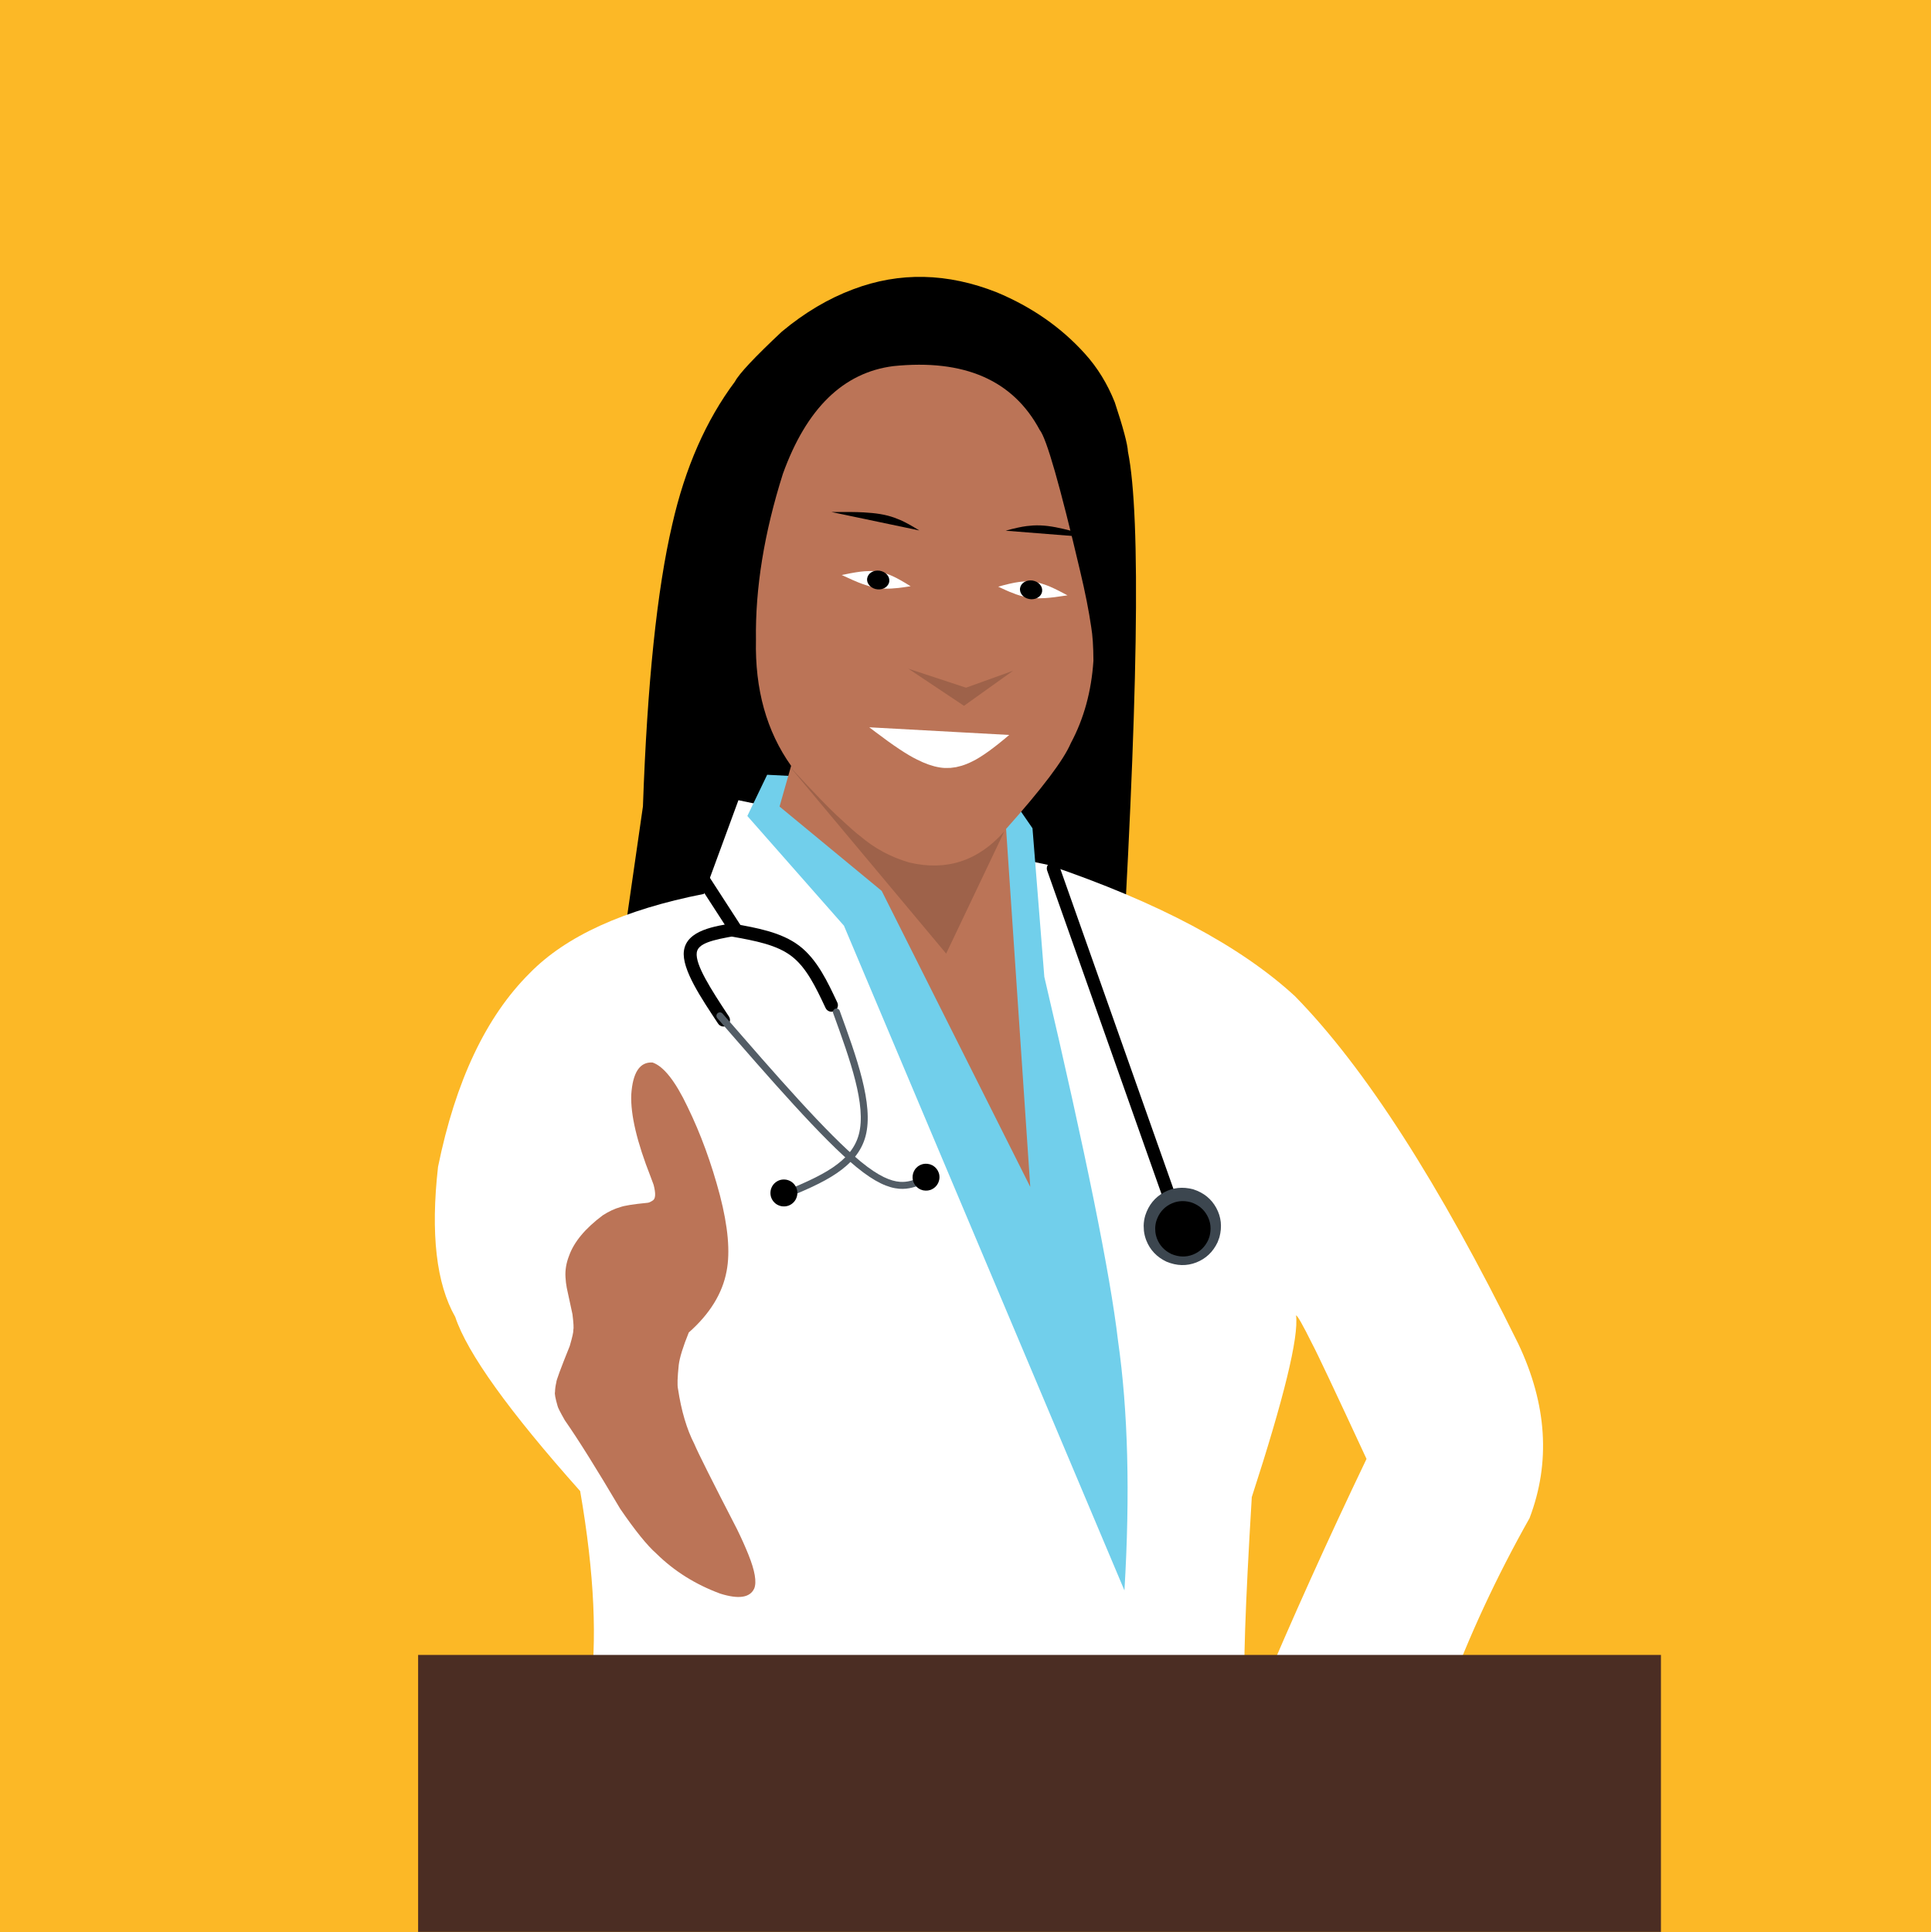
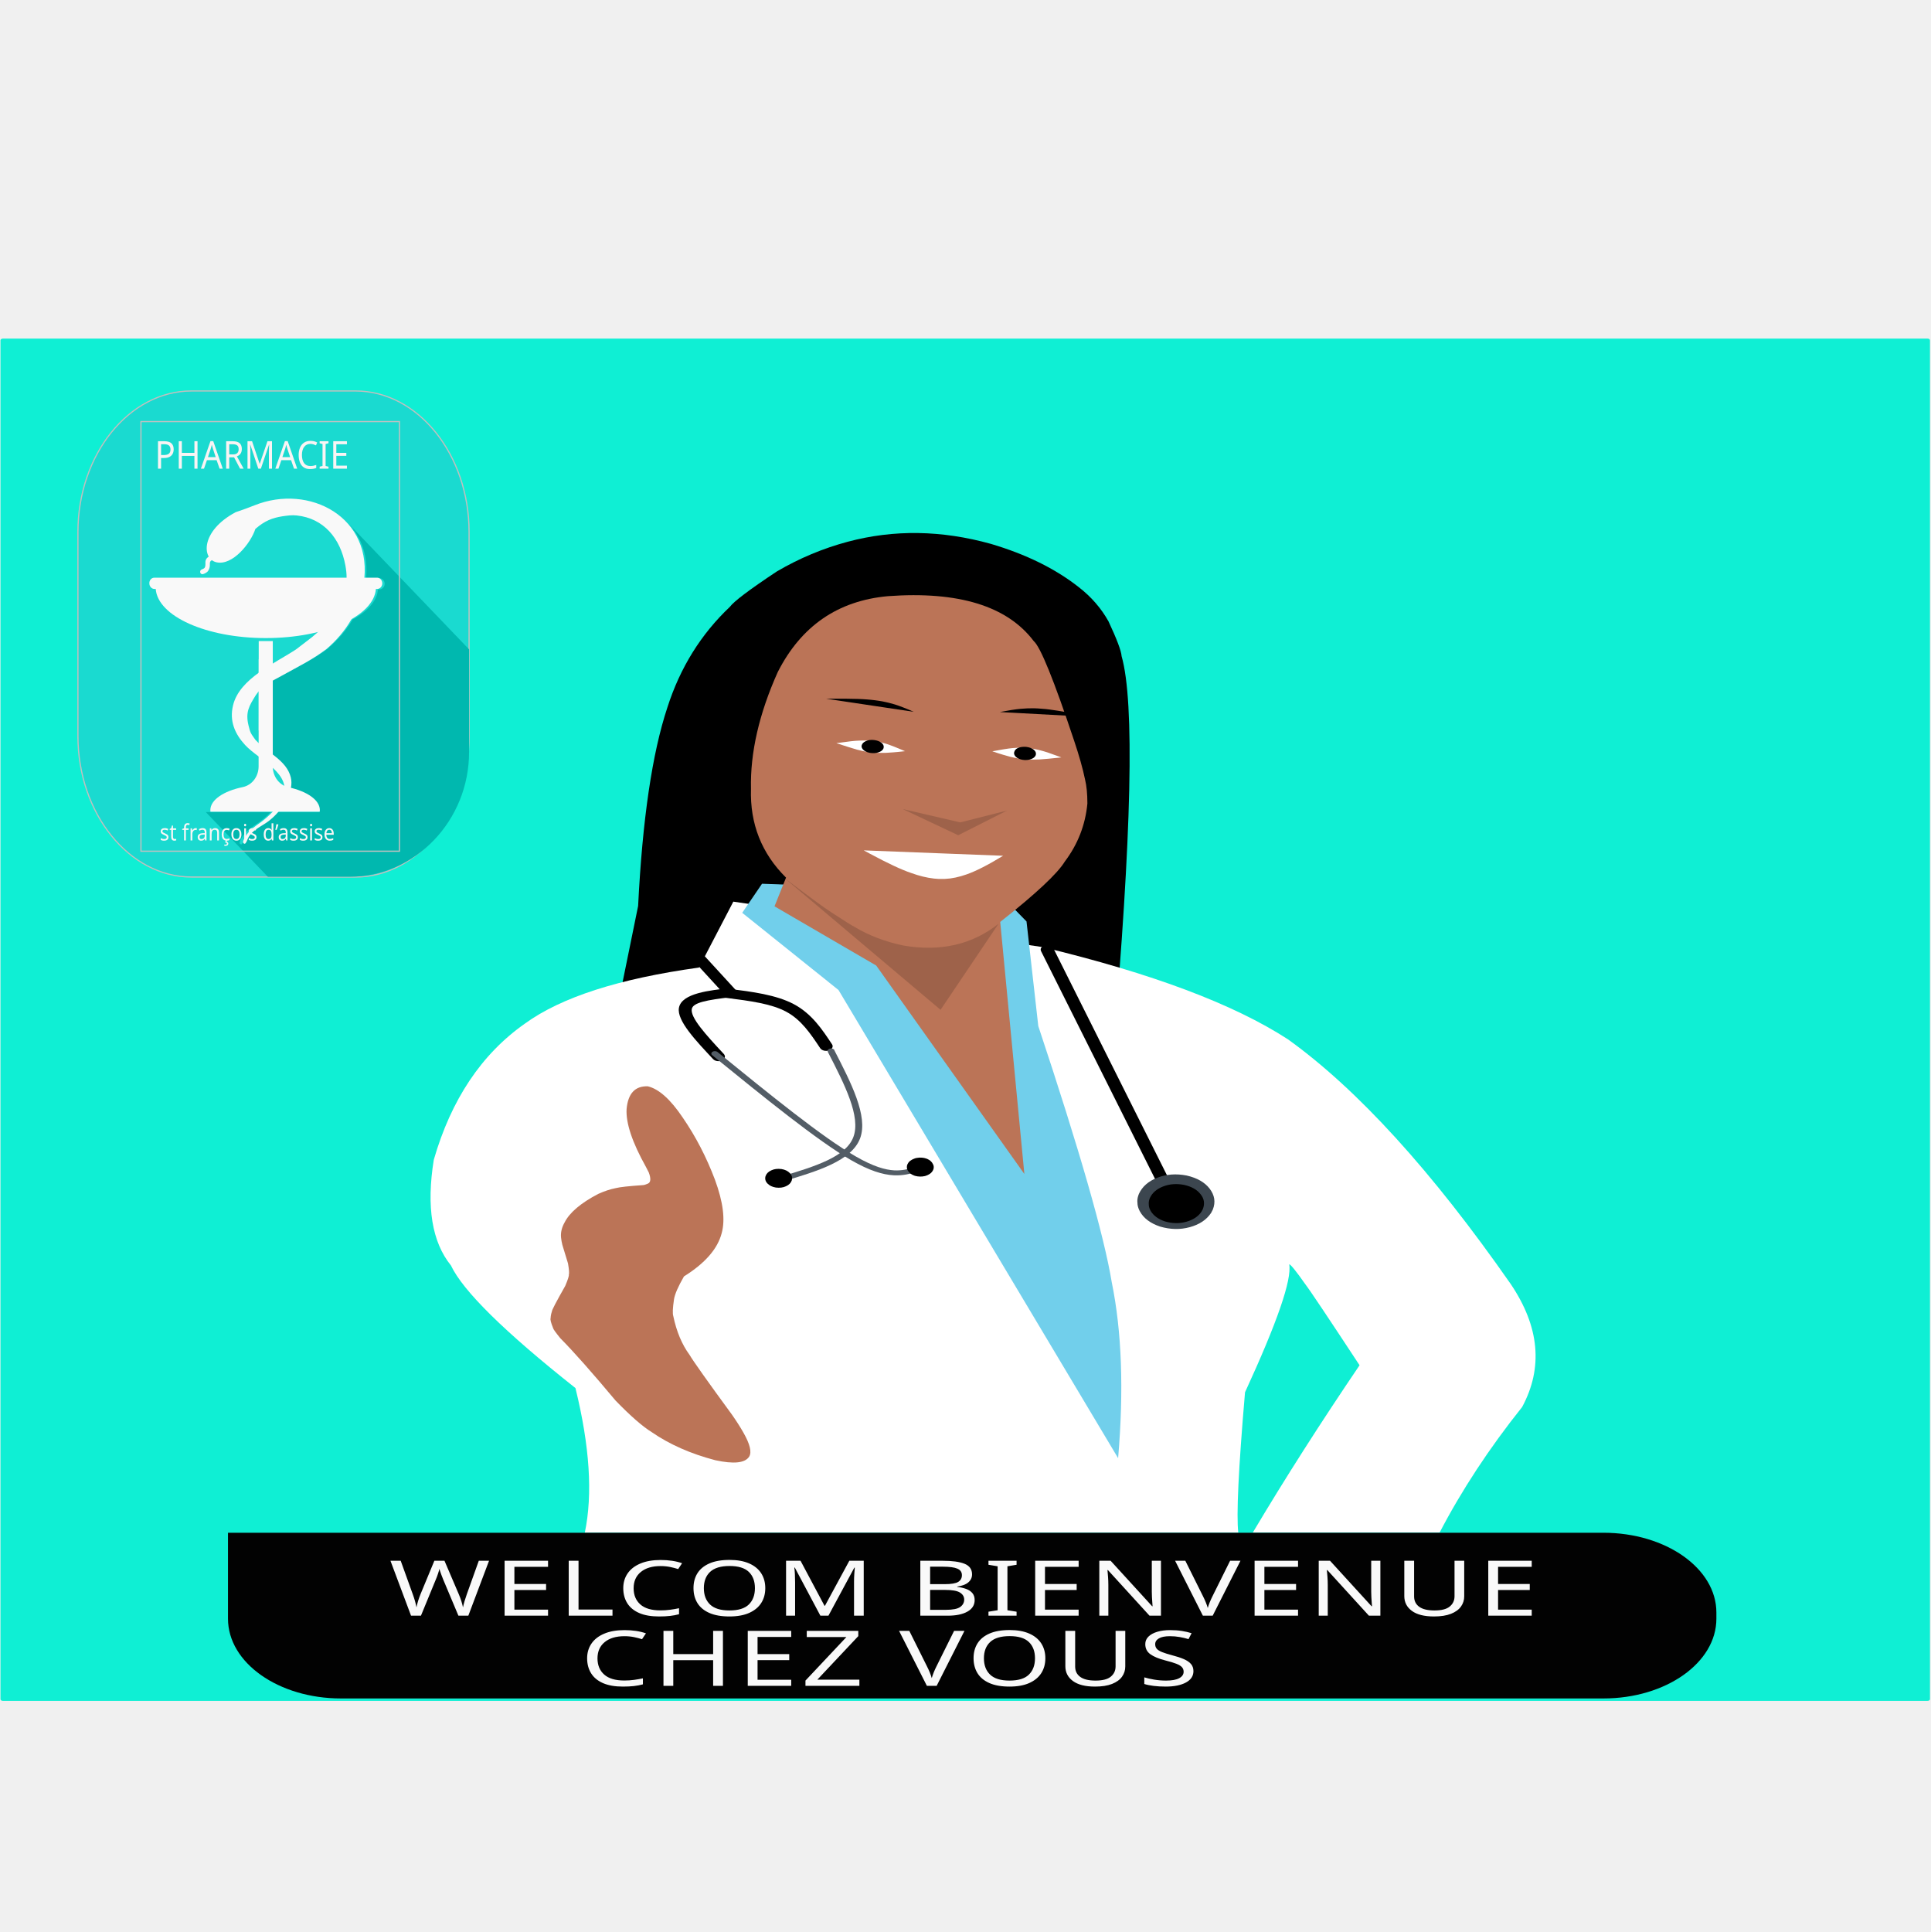
- <svg xmlns="http://www.w3.org/2000/svg" version="1.1" width="1608px" height="1609px" viewBox="-444 -92 1608 1609">
+ <svg xmlns="http://www.w3.org/2000/svg" version="1.1" id="Calque_1" x="0px" y="0px" viewBox="0 0 1608 1609" style="enable-background:new 0 0 1608 1609;" xml:space="preserve">
+   <style type="text/css">
+ 	.st0{fill:#0FEFD4;}
+ 	.st1{fill:#FFFFFF;}
+ 	.st2{fill:#71CFEB;}
+ 	.st3{fill:#BB7457;}
+ 	.st4{fill:#424242;}
+ 	.st5{fill:#535D66;}
+ 	.st6{fill:#3C464F;}
+ 	.st7{fill-opacity:0.153;}
+ 	.st8{fill:#020202;}
+ 	.st9{fill:#F9F9F9;}
+ 	.st10{font-family:'Sylfaen';}
+ 	.st11{font-size:64.081px;}
+ 	.st12{letter-spacing:2.1;}
+ 	.st13{fill-rule:evenodd;clip-rule:evenodd;fill:#1ADAD0;stroke:#C1BFBF;stroke-miterlimit:22.926;}
+ 	.st14{fill-rule:evenodd;clip-rule:evenodd;fill:#00B8AF;}
+ 	.st15{fill-rule:evenodd;clip-rule:evenodd;fill:#F9F9F9;}
+ 	.st16{fill-rule:evenodd;clip-rule:evenodd;fill:none;stroke:#C1C1C1;stroke-miterlimit:22.926;}
+ 	.st17{fill:#F9F4F4;}
+ 	.st18{font-family:'CopperplateGothic-Bold';}
+ 	.st19{font-size:32.011px;}
+ 	.st20{font-size:18.83px;}
+ 	.st21{fill:#F9F7F7;}
+ </style>
  <g id="layer1">
-     <g style="fill:rgb(252,184,38); fill-opacity:1.0; stroke-linejoin: miter">
-       <path d="M-444.001,-93.95C-444.518,-93.95,-445.014,-93.745,-445.379,-93.379C-445.745,-93.014,-445.95,-92.518,-445.95,-92.001L-445.949,1517.0C-445.949,1518.077,-445.077,1518.949,-444.0,1518.949L1164.001,1518.95C1164.518,1518.95,1165.014,1518.745,1165.379,1518.379C1165.745,1518.014,1165.95,1517.518,1165.95,1517.001L1165.949,-92.0C1165.949,-93.077,1165.077,-93.949,1164.0,-93.949L-444.001,-93.95 Z" />
+     <g>
+       <path class="st0" d="M2.4,282c-0.5,0-1,0.1-1.4,0.4c-0.4,0.3-0.6,0.6-0.6,1l0,1131.7c0,0.8,0.9,1.4,1.9,1.4l1603.2,0    c0.5,0,1-0.1,1.4-0.4c0.4-0.3,0.6-0.6,0.6-1l0-1131.7c0-0.8-0.9-1.4-1.9-1.4L2.4,282z" />
    </g>
-     <g style="fill:rgb(187,116,87); fill-opacity:1.0; stroke-linejoin: miter">
- </g>
-     <g style="fill:rgb(0,0,0); fill-opacity:1.0; stroke-linejoin: miter">
-       <path d="M69.338,733.462L91.511,579.588Q96.877,426.182,115.943,344.697Q131.952,274.177,168.148,225.799Q173.2,216.055,207.283,184.108Q235.656,160.489,266.564,148.936Q324.521,126.998,386.375,151.52Q430.025,169.774,459.535,202.473Q475.258,219.809,484.516,243.041Q494.971,274.607,495.485,284.19Q511.958,365.284,488.109,753.974L69.338,733.462" />
+     <g>
+       <path d="M509.4,862.9l22.1-108.4c3.6-72,11.7-127.2,24.4-165.4c10.6-33.1,28-61,52-83.7c3.4-4.6,16.4-14.4,39-29.4    c18.9-11.1,38.6-19.3,59.1-24.8c38.5-10.3,78.3-9.7,119.5,1.8c29,8.6,53.3,20.5,72.9,35.9c10.5,8.1,18.8,17.7,24.9,28.6    c6.9,14.8,10.6,24.5,10.9,29c10.9,38.1,8.5,148.3-7.4,330.8L509.4,862.9" />
    </g>
-     <g style="fill:rgb(255,255,255); fill-opacity:1.0; stroke-linejoin: miter">
-       <path d="M171.045,574.429L142.378,652.452Q42.387,672.096,-2.908,718.564Q-57.348,772.729,-79.152,879.744Q-88.569,963.152,-64.826,1004.767Q-49.805,1049.944,39.234,1149.812Q57.093,1252.918,47.059,1320.779L593.012,1320.777Q590.409,1291.035,598.624,1154.825Q638.941,1030.765,635.496,1003.498Q637.178,1003.482,648.904,1027.096Q654.863,1038.163,694.192,1123.005Q645.738,1224.166,604.976,1320.777L761.026,1320.777Q788.703,1245.549,829.978,1172.337Q856.484,1102.741,820.6,1027.118Q721.703,826.432,634.482,737.543Q566.397,674.933,429.178,628.348L171.045,574.429 Z" />
+     <g>
+       <path class="st1" d="M610.8,750.9l-28.6,54.9c-66.5,9.2-114.7,24.7-144.9,46.6c-36.2,25.4-61.5,63.3-76,113.5    c-6.3,39.2-1.5,68.5,14.3,88c10,21.2,44.6,55.3,103.7,102.1c11.9,48.4,14.5,88.5,7.8,120.4l544.3,0c-1.7-14,0.1-52.9,5.6-116.9    c26.8-58.2,39.1-93.8,36.8-106.6c1.1,0,5.6,5.5,13.4,16.6c4,5.2,19,27.7,45.2,67.5c-32.2,47.5-61.9,93.9-88.9,139.3l155.6,0    c18.4-35.3,41.3-70.2,68.7-104.5c17.6-32.7,14.5-66.8-9.4-102.3c-65.7-94.2-127.6-162.2-185.6-203.9    c-45.3-29.4-113.5-55-204.7-76.9L610.8,750.9z" />
    </g>
-     <g style="fill:rgb(113,207,235); fill-opacity:1.0; stroke-linejoin: miter">
-       <path d="M492.562,1232.565L258.934,678.937L178.471,587.566L194.978,553.237L392.315,563.485L415.977,597.783L425.826,721.495Q477.522,941.75,487.202,1024.484Q499.767,1112.107,492.562,1232.565" />
+     <g>
+       <path class="st2" d="M931.3,1214.4L698.4,824.5l-80.2-64.3l16.5-24.2l196.7,7.2l23.6,24.2l9.8,87.1    c34.4,103.4,54.8,174.5,61.2,213.4C934.4,1109,936.1,1157.8,931.3,1214.4" />
    </g>
-     <g style="fill:rgb(187,116,87); fill-opacity:1.0; stroke-linejoin: miter">
-       <path d="M290.383,649.958L414.117,896.461L393.987,598.324Q438.91,548.029,447.911,526.88Q464.209,496.477,466.734,458.296Q466.666,440.534,464.873,430.139Q462.007,410.303,455.681,383.702Q430.462,276.442,421.992,266.063Q388.691,203.843,300.084,212.902Q237.533,220.891,208.063,302.647Q184.691,376.411,185.646,440.881Q184.273,502.737,214.942,545.802L205.294,579.704L290.383,649.958" />
+     <g>
+       <path class="st3" d="M729.8,804.1l123.4,173.6l-20.1-209.9c29.9-23.6,47.8-40.4,53.8-50.3c10.8-14.3,17.1-30.4,18.8-48.3    c0-8.3-0.7-14.9-1.9-19.8c-1.9-9.3-5-20.2-9.2-32.7c-16.8-50.4-28-78-33.6-82.8c-22.1-29.2-62.6-41.7-121.5-37.4    c-41.6,3.8-72.2,24.8-91.7,63.2c-15.5,34.6-23,67.1-22.3,97.3c-0.9,29,8.8,53.7,29.2,73.9l-9.6,23.9L729.8,804.1" />
    </g>
-     <g style="fill:rgb(66,66,66); fill-opacity:1.0; stroke-linejoin: miter">
-       <path d="M563.861,813.734L563.861,813.734L563.861,813.735L563.861,813.734" />
+     <g>
+       <path class="st4" d="M1002.4,919.5L1002.4,919.5L1002.4,919.5L1002.4,919.5" />
    </g>
-     <g style="fill:rgb(187,116,87); fill-opacity:1.0; stroke-linejoin: miter">
-       <path d="M100.387,894.688L97.933,888.077Q80.804,844.636,81.783,819.671Q83.576,791.918,99.499,792.869Q113.353,797.565,128.712,829.88Q144.98,863.245,155.601,903.341Q165.827,942.722,161.2,966.599Q156.051,994.415,129.696,1017.724Q122.497,1035.449,121.341,1044.702Q119.695,1060.364,120.716,1064.656Q124.852,1092.112,134.251,1110.423Q138.81,1121.359,169.786,1181.356Q175.377,1192.752,179.319,1202.576Q187.518,1222.866,184.182,1230.995Q178.861,1242.412,155.888,1235.195Q124.963,1223.756,102.757,1201.908Q91.25,1191.813,72.591,1164.571Q43.245,1114.874,26.454,1090.833Q20.621,1080.617,20.388,1078.838Q17.621,1069.255,18.271,1067.254Q18.365,1063.312,19.387,1059.191Q19.05,1057.534,30.546,1028.975Q33.795,1017.875,33.526,1015.67Q34.17,1013.443,32.802,1002.474L28.073,980.562Q27.245,976.164,27.006,971.73Q26.445,962.842,29.986,953.824Q36.165,936.466,58.078,920.106Q65.715,915.217,72.597,913.318Q77.695,911.43,95.205,909.724Q96.858,909.663,99.643,907.833Q103.289,905.696,100.387,894.688" />
+     <g>
+       <path class="st3" d="M540.4,976.5l-2.4-4.7c-11.4-20.4-16.8-36.5-16.1-48.2c1.2-13,7.1-19.3,17.7-18.9    c9.2,2.2,18.9,10.9,29.1,26.1c10.8,15.7,19.7,32.9,26.8,51.7c6.8,18.5,8.7,33.3,5.6,44.5c-3.4,13.1-13.9,25.1-31.4,36    c-4.8,8.3-7.6,14.7-8.3,19c-1.1,7.4-1.3,12-0.6,14.1c2.7,12.9,7.2,23.6,13.5,32.2c3,5.1,14.8,21.8,35.4,49.9    c3.7,5.3,6.9,10.3,9.5,14.9c5.4,9.5,7.1,16.2,4.8,20c-3.5,5.4-12.9,6.3-28.2,3c-20.6-5.4-38.2-13.2-53-23.4    c-7.6-4.7-17.7-13.5-30.1-26.3c-19.5-23.3-34.8-40.6-46-51.9c-3.9-4.8-5.9-7.6-6-8.4c-1.8-4.5-2.5-7.2-2.1-8.2    c0.1-1.9,0.4-3.7,1.1-5.7c-0.2-0.8,3.5-7.9,11.1-21.3c2.2-5.2,3.2-8.3,3-9.4c0.4-1,0.2-4.1-0.7-9.3l-4.7-15.4    c-0.5-2.1-0.9-4.1-1.1-6.2c-0.4-4.2,0.6-8.4,3-12.6c4.1-8.1,13.4-16.1,28-23.7c5.1-2.3,9.9-3.9,14.5-4.8    c3.4-0.9,10.9-1.7,22.5-2.5c1.1,0,2.6-0.5,4.4-1.3C542,984.7,542.3,981.6,540.4,976.5" />
    </g>
-     <g style="fill:rgb(0,0,0); fill-opacity:1.0; stroke-linejoin: miter">
-       <path d="M141.096,629.513L141.096,629.513L173.149,679.031C174.136,680.556,174.29,682.475,173.558,684.137C172.827,685.799,171.308,686.982,169.517,687.284L169.517,687.284C149.09,690.728,137.348,693.69,136.338,701.327L136.338,701.327C135.012,711.346,147.686,731.2,163.122,754.54C164.766,757.026,164.083,760.373,161.598,762.017C159.112,763.66,155.765,762.978,154.121,760.493L154.121,760.493C140.257,739.528,123.633,715.077,125.64,699.912L125.64,699.912C127.962,682.364,152.185,679.263,167.723,676.643L164.091,684.895L132.037,635.377C130.418,632.875,131.133,629.535,133.634,627.915C136.136,626.296,139.476,627.011,141.096,629.513 Z" />
+     <g>
+       <path d="M580.9,789.7L580.9,789.7l32,34.9c1,1.1,1.1,2.4,0.4,3.6c-0.7,1.2-2.2,2-4,2.2l0,0c-20.4,2.4-32.1,4.5-33.1,9.9l0,0    c-1.3,7.1,11.3,21,26.7,37.5c1.6,1.8,1,4.1-1.5,5.3c-2.5,1.2-5.8,0.7-7.5-1.1l0,0c-13.8-14.8-30.4-32-28.4-42.7l0,0    c2.3-12.4,26.5-14.5,42-16.4l-3.6,5.8l-32-34.9c-1.6-1.8-0.9-4.1,1.6-5.3C576,787.5,579.3,788,580.9,789.7z" />
    </g>
-     <g style="fill:rgb(0,0,0); fill-opacity:1.0; stroke-linejoin: miter">
-       <path d="M171.818,682.674L171.818,682.674L171.818,682.674L167.373,677.363C186.191,680.73,206.818,684.303,221.742,695.666L221.742,695.666C236.682,707.04,245.377,725.815,253.404,742.887C254.672,745.584,253.514,748.797,250.817,750.065C248.12,751.333,244.906,750.175,243.639,747.478L243.639,747.478C235.3,729.744,227.632,713.712,215.205,704.251L215.205,704.251C202.763,694.778,185.023,691.484,165.472,687.985C162.9,687.525,161.027,685.287,161.027,682.674L161.027,682.674L161.027,682.674C161.027,679.694,163.443,677.278,166.423,677.278C169.402,677.278,171.818,679.694,171.818,682.674 Z" />
+     <g>
+       <path d="M611.6,827.2L611.6,827.2L611.6,827.2l-4.4-3.7c18.8,2.4,39.3,4.9,54.2,12.9l0,0c14.9,8,23.6,21.2,31.6,33.3    c1.3,1.9,0.1,4.2-2.6,5.1c-2.7,0.9-5.9,0.1-7.2-1.8l0,0c-8.3-12.5-16-23.8-28.3-30.4l0,0c-12.4-6.7-30.1-9-49.6-11.5    c-2.6-0.3-4.4-1.9-4.4-3.7l0,0v0c0-2.1,2.4-3.8,5.4-3.8S611.6,825.1,611.6,827.2z" />
    </g>
-     <g style="fill:rgb(0,0,0); fill-opacity:1.0; stroke-linejoin: miter">
-       <path d="M438.684,631.215L438.684,631.215L438.684,631.216L438.375,629.417L537.582,910.042C538.576,912.851,537.103,915.934,534.294,916.927C531.484,917.921,528.402,916.448,527.409,913.639L527.409,913.639L428.202,633.014C427.997,632.436,427.893,631.828,427.893,631.216L427.893,631.216L427.893,631.215C427.893,628.236,430.309,625.82,433.288,625.82C436.268,625.82,438.684,628.236,438.684,631.215 Z" />
+     <g>
+       <path d="M877.6,790.9L877.6,790.9L877.6,790.9l-0.3-1.3l98.9,197.6c1,2-0.5,4.1-3.3,4.8c-2.8,0.7-5.9-0.3-6.9-2.3l0,0l-98.9-197.6    c-0.2-0.4-0.3-0.8-0.3-1.3l0,0v0c0-2.1,2.4-3.8,5.4-3.8S877.6,788.8,877.6,790.9z" />
    </g>
-     <g style="fill:rgb(83,93,102); fill-opacity:1.0; stroke-linejoin: miter">
-       <path d="M255.582,751.027L255.582,751.027L255.582,751.027L255.416,749.823L255.451,749.92L255.451,749.919C269.333,788.135,283.895,827.869,276.966,854.128L276.966,854.128C269.885,880.959,240.831,893.094,213.963,904.547C212.489,905.176,210.785,904.49,210.157,903.016C209.528,901.542,210.214,899.838,211.688,899.21L211.688,899.21C239.512,887.349,265.148,876.171,271.356,852.647L271.356,852.647C277.703,828.592,264.207,791.017,249.997,751.901L249.997,751.9L249.962,751.804C249.822,751.419,249.765,751.008,249.796,750.6L249.796,750.6L249.796,750.599C249.914,749.001,251.305,747.802,252.903,747.92C254.5,748.038,255.7,749.429,255.582,751.027 Z" />
+     <g>
+       <path class="st5" d="M695.1,875.3L695.1,875.3L695.1,875.3l-0.2-0.8l0,0.1v0c13.8,26.9,28.4,54.9,21.5,73.4l0,0    c-7.1,18.9-36,27.4-62.8,35.5c-1.5,0.4-3.2,0-3.8-1.1c-0.6-1,0.1-2.2,1.5-2.7l0,0c27.7-8.4,53.3-16.2,59.5-32.8l0,0    c6.3-16.9-7.1-43.4-21.3-70.9l0,0l0-0.1c-0.1-0.3-0.2-0.6-0.2-0.8l0,0v0c0.1-1.1,1.5-2,3.1-1.9C694,873.2,695.2,874.2,695.1,875.3    z" />
    </g>
-     <g style="fill:rgb(83,93,102); fill-opacity:1.0; stroke-linejoin: miter">
-       <path d="M158.513,754.239L158.513,754.239L158.513,754.239L157.81,752.122C201.757,802.682,245.405,852.882,273.155,875.574L273.155,875.574C288.085,887.783,298.022,891.687,305.536,892.242L305.536,892.242C311.919,892.714,316.928,890.821,322.532,888.664C324.028,888.088,325.706,888.834,326.282,890.329C326.857,891.824,326.112,893.503,324.617,894.078L324.617,894.078C319.077,896.211,312.943,898.607,305.109,898.029L305.109,898.029C295.885,897.347,284.824,892.612,269.482,880.066L269.482,880.066C241.247,856.977,197.188,806.271,153.43,755.928C152.923,755.345,152.67,754.583,152.727,753.811L152.727,753.811L152.727,753.811C152.845,752.213,154.236,751.013,155.834,751.132C157.432,751.25,158.631,752.641,158.513,754.239 Z" />
+     <g>
+       <path class="st5" d="M598.3,877.6L598.3,877.6L598.3,877.6l-0.7-1.5c43.8,35.6,87.3,71,115,86.9l0,0c14.9,8.6,24.8,11.3,32.3,11.7    l0,0c6.4,0.3,11.4-1,16.9-2.5c1.5-0.4,3.2,0.1,3.7,1.2c0.6,1.1-0.2,2.2-1.7,2.6l0,0c-5.5,1.5-11.6,3.2-19.4,2.8l0,0    c-9.2-0.5-20.2-3.8-35.5-12.6l0,0c-28.2-16.3-72.1-52-115.7-87.4c-0.5-0.4-0.8-0.9-0.7-1.5l0,0v0c0.1-1.1,1.5-2,3.1-1.9    C597.2,875.5,598.4,876.4,598.3,877.6z" />
    </g>
-     <g style="fill:rgb(0,0,0); fill-opacity:1.0; stroke-linejoin: miter">
-       <path d="M220.108,902.343L219.894,903.854Q218.829,908.388,215.103,910.879Q211.352,913.365,206.583,912.49Q202.049,911.426,199.558,907.699Q197.072,903.948,197.946,899.179Q199.011,894.645,202.738,892.154Q206.488,889.668,211.257,890.543Q215.792,891.608,218.282,895.334Q219.079,896.538,219.551,897.923L219.928,899.339Q220.218,900.793,220.108,902.343" />
+     <g>
+       <path d="M659.7,981.9l-0.2,1.1c-0.7,2.1-2.3,3.8-4.8,4.9c-2.5,1.2-5.3,1.5-8.5,1.1c-3-0.5-5.3-1.6-7-3.4c-1.7-1.8-2.2-3.8-1.6-6    c0.7-2.1,2.3-3.8,4.8-4.9c2.5-1.2,5.3-1.5,8.5-1.1c3,0.5,5.3,1.6,7,3.4c0.5,0.6,1,1.2,1.3,1.8l0.4,1    C659.7,980.4,659.8,981.1,659.7,981.9" />
    </g>
-     <g style="fill:rgb(0,0,0); fill-opacity:1.0; stroke-linejoin: miter">
-       <path d="M338.474,889.203L338.26,890.714Q338.023,891.721,337.655,892.628Q337.553,893.145,336.255,895.121Q335.124,896.632,333.468,897.739Q331.34,898.975,330.855,899.023Q329.946,899.327,328.986,899.464Q327.068,899.739,324.949,899.351Q323.941,899.114,323.034,898.746Q322.518,898.644,320.541,897.346Q319.03,896.215,317.924,894.559Q315.713,891.225,316.159,887.087Q316.424,884.949,317.317,883.244Q318.517,881.191,318.915,880.902Q319.546,880.197,320.308,879.593Q320.642,879.195,322.82,878.075Q323.704,877.689,324.638,877.468Q326.506,877.027,328.575,877.25Q330.713,877.515,332.419,878.408L333.25,878.875Q334.055,879.375,334.76,880.006Q335.465,880.636,336.069,881.399Q337.293,882.943,337.916,884.783Q338.611,886.708,338.474,889.203" />
+     <g>
+       <path d="M777.7,972.6l-0.2,1.1c-0.2,0.5-0.4,0.9-0.6,1.3c-0.1,0.2-0.5,0.8-1.4,1.8c-0.8,0.7-1.7,1.3-2.8,1.8    c-1.4,0.6-2.3,0.9-2.6,0.9c-0.6,0.1-1.2,0.2-1.9,0.3c-1.3,0.1-2.6,0.1-4-0.1c-0.7-0.1-1.3-0.3-1.9-0.4c-0.3,0-1.2-0.4-2.5-1    c-1-0.5-1.9-1.2-2.6-2c-1.5-1.6-2.1-3.3-1.8-5.3c0.2-1,0.6-1.9,1.2-2.7c0.8-1,1.3-1.5,1.6-1.6c0.4-0.3,0.9-0.6,1.4-0.9    c0.2-0.2,1.1-0.5,2.5-1.1c0.6-0.2,1.2-0.3,1.8-0.4c1.2-0.2,2.6-0.3,3.9-0.2c1.4,0.1,2.7,0.4,3.8,0.8l0.8,0.3    c0.5,0.2,1,0.5,1.5,0.8c0.5,0.3,0.9,0.6,1.3,1c0.8,0.7,1.4,1.5,1.8,2.4C777.6,970.4,777.8,971.4,777.7,972.6" />
    </g>
-     <g style="fill:rgb(60,70,79); fill-opacity:1.0; stroke-linejoin: miter">
-       <path d="M571.656,938.496L570.136,942.603Q564.39,954.673,552.423,959.392Q540.39,964.085,527.546,958.731Q515.475,952.985,510.757,941.018Q509.253,937.156,508.773,932.984L508.576,928.782Q508.647,924.527,509.898,920.248Q514.107,907.224,525.394,901.085Q536.682,894.947,549.901,898.493Q562.925,902.701,569.064,913.989Q575.202,925.277,571.656,938.496" />
+     <g>
+       <path class="st6" d="M1010.2,1007.3l-1.5,2.9c-3.8,5.7-9.7,9.6-17.7,11.8c-8,2.2-16.3,2-24.8-0.5c-8-2.7-13.6-6.9-16.7-12.5    c-1-1.8-1.7-3.7-2-5.7l-0.2-3c0-2,0.5-4,1.3-6c2.8-6.1,7.9-10.6,15.4-13.5c7.5-2.9,15.6-3.5,24.4-1.8c8.7,2,15,5.6,19.1,10.9    C1011.7,995.4,1012.6,1001.1,1010.2,1007.3" />
    </g>
-     <g style="fill:rgb(0,0,0); fill-opacity:1.0; stroke-linejoin: miter">
-       <path d="M563.367,937.897L562.278,940.839Q558.162,949.487,549.589,952.867Q540.969,956.229,531.767,952.393Q523.119,948.277,519.739,939.703Q518.661,936.937,518.318,933.948L518.176,930.938Q518.227,927.889,519.124,924.824Q522.139,915.493,530.225,911.096Q538.312,906.698,547.782,909.239Q557.113,912.254,561.51,920.34Q565.908,928.427,563.367,937.897" />
+     <g>
+       <path d="M1001.9,1006.9l-1.1,2.1c-2.7,4.1-7,6.9-12.7,8.5c-5.7,1.6-11.7,1.5-17.8-0.3c-5.7-1.9-9.7-4.9-12-8.9    c-0.7-1.3-1.2-2.6-1.4-4.1l-0.1-2.1c0-1.4,0.3-2.9,0.9-4.3c2-4.4,5.7-7.6,11.1-9.7s11.2-2.5,17.5-1.3c6.2,1.4,10.8,4,13.7,7.8    C1003,998.3,1003.6,1002.4,1001.9,1006.9" />
    </g>
-     <g style="fill:rgb(255,255,255); fill-opacity:1.0; stroke-linejoin: miter">
-       <path d="M280.02,513.705L285.062,517.516Q307.762,534.755,319.828,540.584Q324.673,543.041,329.405,544.723L334.102,546.169Q339.026,547.412,342.77,547.574L347.582,547.529L352.308,546.898L356.957,545.734Q361.568,544.304,366.054,542.022Q377.3,536.53,396.589,520.081L280.02,513.705" />
+     <g>
+       <path class="st1" d="M719.4,708.2l5,2.7c15.1,8.1,26.6,13.5,34.7,16.2c3.2,1.2,6.4,2.1,9.5,2.9l4.7,1c3.3,0.6,6.2,0.9,8.6,1l4.8,0    l4.7-0.4l4.6-0.8c3.1-0.7,6.1-1.5,9.1-2.6c7.5-2.6,17.6-7.7,30.4-15.5L719.4,708.2" />
    </g>
-     <g style="fill:rgb(0,0,0); fill-opacity:0.153; stroke-linejoin: miter">
-       <path d="M312.531,464.887L335.718,480.356L358.904,495.825Q379.364,481.209,399.824,466.593Q380.22,473.651,360.616,480.709Q336.574,472.798,312.531,464.887" />
+     <g>
+       <path class="st7" d="M751.9,673.8l23.1,10.9l23.1,10.9c13.6-6.9,27.2-13.7,40.8-20.6c-13,3.3-26.1,6.6-39.1,9.9    C783.8,681.2,767.8,677.5,751.9,673.8" />
    </g>
-     <g style="fill:rgb(0,0,0); fill-opacity:0.153; stroke-linejoin: miter">
-       <path d="M212.886,545.37L219.582,552.606Q243.002,577.802,252.849,586.974Q269.252,602.192,272.421,604.283Q290.137,619.513,313.307,626.295Q359.835,637.315,392.515,600.399L344.07,702.173L212.886,545.37" />
+     <g>
+       <path class="st7" d="M652.5,730.5l6.7,5.1c15.6,11.8,26.6,19.9,33.2,24.2c10.9,7.1,17.4,11.2,19.5,12.2    c11.8,7.1,25.4,12.3,40.8,15.5c30.9,5.2,57.2-0.9,79-18.2l-48.3,71.7L652.5,730.5" />
    </g>
-     <g style="fill:rgb(255,255,255); fill-opacity:1.0; stroke-linejoin: miter">
-       <path d="M257.09,386.889L259.464,386.399Q270.157,384.176,275.883,383.772Q278.181,383.583,280.434,383.566L282.674,383.601Q285.532,383.725,287.699,384.093Q290.088,384.486,292.404,385.165L294.706,385.902Q296.99,386.704,299.222,387.713Q304.813,390.185,314.467,396.231Q307.322,397.349,304.248,397.668Q299.124,398.178,298.091,398.169Q291.64,398.465,286.215,397.572Q283.824,397.179,281.417,396.557Q280.221,396.358,274.164,394.277Q268.099,392.098,257.09,386.889" />
+     <g>
+       <path class="st1" d="M696.6,618.9l2.4-0.3c7.1-1,12.6-1.7,16.4-1.8c1.5-0.1,3-0.1,4.5-0.1l2.2,0c1.9,0.1,3.6,0.2,5,0.3    c1.6,0.2,3.2,0.4,4.7,0.8l2.3,0.5c1.5,0.4,3,0.8,4.5,1.3c3.7,1.2,8.8,3.2,15.2,6c-4.7,0.5-8.1,0.9-10.2,1    c-3.4,0.2-5.5,0.4-6.1,0.4c-4.3,0.1-8.2,0-11.8-0.4c-1.6-0.2-3.2-0.4-4.8-0.7c-0.8-0.1-3.2-0.6-7.2-1.6    C709.6,623.1,703.9,621.3,696.6,618.9" />
    </g>
-     <g style="fill:rgb(0,0,0); fill-opacity:1.0; stroke-linejoin: miter">
-       <path d="M296.668,392.348L296.433,393.388Q295.382,396.48,292.213,397.971Q289.024,399.458,285.122,398.533Q281.422,397.49,279.51,394.726Q278.898,393.834,278.562,392.837L278.304,391.824Q278.121,390.79,278.27,389.717Q278.84,386.437,281.748,384.622Q284.657,382.806,288.578,383.282Q292.475,383.925,294.757,386.483Q297.04,389.041,296.668,392.348" />
+     <g>
+       <path d="M736,622.7l-0.2,0.7c-0.7,1.5-2.1,2.5-4.2,3.2c-2.1,0.7-4.5,0.8-7.1,0.4c-2.5-0.5-4.3-1.4-5.6-2.7    c-0.4-0.4-0.7-0.9-0.9-1.3l-0.3-0.7c-0.1-0.5-0.1-1,0-1.5c0.4-1.5,1.5-2.7,3.5-3.6s4.2-1.2,6.8-0.9c2.6,0.3,4.6,1.1,6.2,2.3    C735.7,619.8,736.3,621.2,736,622.7" />
    </g>
-     <g style="fill:rgb(0,0,0); fill-opacity:1.0; stroke-linejoin: miter">
-       <path d="M248.594,334.426L248.594,334.426Q266.425,334.209,275.479,334.727Q279.12,334.92,282.562,335.262L285.942,335.65Q289.251,336.078,292.344,336.723Q295.58,337.414,298.256,338.247Q299.762,338.572,306.017,341.154Q312.154,343.824,321.688,349.764L248.594,334.426" />
+     <g>
+       <path d="M688.1,581.9L688.1,581.9c11.9-0.1,20.8,0,26.8,0.2c2.4,0.1,4.8,0.2,7.1,0.4l3.4,0.3c2.2,0.2,4.3,0.5,6.4,0.8    c2.2,0.3,4.1,0.7,5.9,1.1c1,0.2,3.6,0.8,7.7,2c4.1,1.3,9.3,3.3,15.6,6.1L688.1,581.9" />
    </g>
-     <g style="fill:rgb(0,0,0); fill-opacity:1.0; stroke-linejoin: miter">
-       <path d="M312.604,308.248L312.604,308.248L312.604,308.248L312.604,308.248" />
+     <g>
+       <path d="M751.9,563.5L751.9,563.5L751.9,563.5L751.9,563.5" />
    </g>
-     <g style="fill:rgb(255,255,255); fill-opacity:1.0; stroke-linejoin: miter">
-       <path d="M445.114,403.812L442.974,402.672Q433.343,397.523,427.963,395.52Q425.812,394.69,423.655,394.038L421.496,393.439Q418.719,392.752,416.538,392.493Q414.134,392.196,411.72,392.194L409.305,392.252Q406.887,392.377,404.461,392.716Q398.4,393.509,387.432,396.585Q393.971,399.674,396.83,400.848Q401.603,402.783,402.596,403.066Q408.701,405.17,414.158,405.843Q416.562,406.141,419.048,406.223Q420.251,406.37,426.649,406.083Q433.082,405.703,445.114,403.812" />
+     <g>
+       <path class="st1" d="M884,630.8l-2.1-0.8c-6.4-2.4-11.4-4.1-15-5c-1.4-0.4-2.9-0.7-4.3-1l-2.2-0.4c-1.8-0.3-3.5-0.5-4.9-0.7    c-1.6-0.1-3.2-0.2-4.8-0.2l-2.4,0c-1.6,0.1-3.2,0.2-4.8,0.3c-4,0.4-9.7,1.3-17,2.7c4.3,1.4,7.5,2.5,9.4,3c3.2,0.9,5.1,1.4,5.7,1.6    c4.1,1,7.9,1.6,11.5,2c1.6,0.1,3.2,0.2,4.9,0.3c0.8,0.1,3.3,0,7.6-0.1C869.9,632.2,876,631.7,884,630.8" />
    </g>
-     <g style="fill:rgb(0,0,0); fill-opacity:1.0; stroke-linejoin: miter">
-       <path d="M405.604,397.883L405.535,398.946Q405.672,402.21,408.291,404.535Q410.931,406.861,414.935,407.074Q418.779,407.117,421.394,405.005Q422.232,404.322,422.836,403.46L423.369,402.561Q423.837,401.621,423.996,400.549Q424.375,397.242,422.097,394.68Q419.819,392.117,415.923,391.468Q412.003,390.985,409.091,392.795Q406.18,394.605,405.604,397.883" />
+     <g>
+       <path d="M844.7,626.6l-0.1,0.7c0.1,1.5,1,2.8,2.7,3.9c1.8,1.1,4,1.7,6.6,1.8c2.6,0,4.7-0.5,6.4-1.5c0.6-0.3,1-0.7,1.4-1.1l0.5-0.6    c0.3-0.4,0.5-0.9,0.6-1.4c0.3-1.6-0.4-2.9-1.9-4.1s-3.6-2-6.2-2.3c-2.6-0.2-4.9,0.1-6.8,0.9S845,625.1,844.7,626.6" />
    </g>
-     <g style="fill:rgb(0,0,0); fill-opacity:1.0; stroke-linejoin: miter">
-       <path d="M468.067,355.877L468.067,355.877Q451.021,350.638,442.189,348.581Q438.641,347.739,435.243,347.095L431.89,346.515Q428.595,345.991,425.445,345.737Q422.146,345.488,419.344,345.531Q417.807,345.418,411.079,346.131Q404.437,346.961,393.614,349.969L468.067,355.877" />
+     <g>
+       <path d="M906.9,597L906.9,597c-11.3-2.5-19.9-4.2-25.8-5.1c-2.4-0.4-4.7-0.7-6.9-1l-3.3-0.4c-2.2-0.2-4.3-0.4-6.4-0.5    c-2.2-0.1-4.2-0.2-6.1-0.1c-1-0.1-3.8,0.1-8.2,0.4c-4.4,0.4-10.2,1.3-17.4,2.7L906.9,597" />
    </g>
-     <g style="fill:rgb(0,0,0); fill-opacity:1.0; stroke-linejoin: miter">
-       <path d="M526.652,494.06L526.652,494.061L526.652,494.061L526.652,494.06" />
+     <g>
+       <path d="M965.3,694.4L965.3,694.4L965.3,694.4L965.3,694.4" />
    </g>
-     <g style="fill:rgb(75,45,35); fill-opacity:1.0; stroke-linejoin: miter">
-       <path d="M-95.743,1286.233L421.841,1286.233L939.425,1286.234Q939.425,1401.578,939.425,1516.922Q421.841,1516.922,-95.743,1516.923Q-95.743,1401.578,-95.743,1286.233" />
+     <g>
+       <path class="st8" d="M190,1276.5l619.8,0l525.7,0c52,0,94.1,29.7,94.1,66.4v5.2c0,36.7-42.1,66.4-94.1,66.4    c-350.5,0-701,0-1051.5,0c-52,0-94.1-29.7-94.1-66.4V1276.5" />
    </g>
+     <text transform="matrix(1.4158 0 0 1 324.1318 1345.575)">
+       <tspan x="0" y="0" class="st9 st10 st11 st12">WELCOM BIENVENUE</tspan>
+       <tspan x="0" y="58.4" class="st9 st10 st11 st12">      CHEZ VOUS</tspan>
+     </text>
  </g>
+   <path class="st13" d="M159.5,325.6h136.6c52,0,94.6,52.9,94.6,117.5v169.8c0,64.6-42.6,117.5-94.6,117.5l-136.6,0  c-52,0-94.6-52.9-94.6-117.5V443.2C64.9,378.5,107.5,325.6,159.5,325.6z" />
+   <path class="st14" d="M390.7,626.3v-85.5L290.6,436.4c10.3,11.1,16.1,26.4,14.3,45.1h11c2.5,0,4.5,2.1,4.5,4.7c0,2.6-2,4.7-4.5,4.7  l-1.1,0c-0.7,9.5-8.5,18.2-21.1,25.1c-5.4,9.1-12.5,17.3-21.5,24.8c-10.3,7.6-20.4,12.7-31.3,18.3c-2.2,1.2-4.5,2.3-6.8,3.5  l-8.6,4.5c-0.1,0-0.1,0.1-0.2,0.1v30.6v11v20c7,5.3,13.4,10.8,15.6,19c0.7,2.7,0.7,5.6,0.2,8.6c15,3.5,25.1,10.5,25.1,18.6  c0,0.4,0,0.8-0.1,1.3h-35.7c-1.7,2-3.6,3.8-5.4,5.4c-1.8,1.5-3.6,2.9-5.3,4c-5.6,3.7-12.8,6.6-16,13.1c-0.6,1.1-1.8,4.6-2.9,4.4  c-2.4-0.4-0.9-3.5,1-6.3c1.7-2.4,3.2-4.3,5.5-6.1c2.9-2.3,5.8-4.2,7.3-5.2c3.5-2.4,7.5-5.7,11-9.3h-54.2l51.7,53.9h68.1  C346,730.1,390.7,683.4,390.7,626.3z" />
+   <g>
+     <path class="st15" d="M215.5,533.9h11.7v104.4c0,8.5,5.4,15.6,13,17.3c15.5,3.4,26.2,10.6,26.2,19.1c0,0.4,0,0.8-0.1,1.3h-91   c-0.1-0.4-0.1-0.8-0.1-1.3c0-8.6,11.1-15.9,27-19.2c7.7-1.6,13.2-8.8,13.2-17.3L215.5,533.9z" />
+     <path class="st15" d="M212.7,440.5c-3.9,12-19,30.7-32.3,27.8c-12.5-2.7-13.4-26.2,16-41.8c5.3-1.7,10.5-3.7,15.7-5.7   c45.2-18.2,99.8,9.8,90.7,65.9c-3.5,21.6-13.8,39-30.6,53.6c-12,9.1-23.6,14.7-36.5,21.9c-2.8,1.5-5.5,3-8.3,4.5   c-6.4,4.4-9.8,5.6-14.3,12.2c-5.6,9-8.8,14.1-6.1,25.3c1.6,6.6,1.9,6.5,5.7,11.9c10.1,11,26,17,29.5,31.3   c2.8,11.1-5.8,25.2-15.3,33.8c-1.7,1.5-3.4,2.9-5.1,4c-5.4,3.7-12.3,6.6-15.3,13.1c-0.5,1.1-1.7,4.6-2.8,4.4   c-2.3-0.4-0.9-3.5,0.9-6.3c1.6-2.4,3.1-4.3,5.2-6.1c2.8-2.3,5.6-4.2,7-5.2c6.8-4.9,15.2-13,18.6-20.8c8.6-19.9-19.5-31.2-31.2-43.8   c-8.4-9.1-13.3-19.8-10.1-33.1c5.5-22.6,35-34.9,52.8-46.8c4.3-3.3,8.7-6.7,13-10c14.8-12.6,24.7-21.9,27.9-40.2   c1.2-7.1,1.2-12.3-0.1-19.4c-4.2-22.9-18.2-39.3-40.4-41.7c-4.2-0.5-8,0.1-12.2,0.7C227,431.3,220.6,433.6,212.7,440.5z" />
+     <path class="st15" d="M174.4,463.2c0.9-0.5,2-0.2,2.5,0.8c0.5,1,0.2,2.2-0.7,2.7c-1.4,0.8-1.4,1.8-1.4,3c0,1.6,0,3.4-1.3,5.5   c-0.5,0.9-1.4,1.5-2.2,2c-0.7,0.4-1.5,0.7-2.1,0.9c-1,0.4-2-0.2-2.4-1.2c-0.3-1,0.1-2.2,1.1-2.6c0.5-0.2,1.1-0.4,1.6-0.7   c0.4-0.2,0.7-0.5,0.9-0.7c0.7-1.1,0.7-2.2,0.7-3.2C171,467.4,171,465.2,174.4,463.2z" />
+     <path class="st15" d="M128.6,481.1h185.5c2.4,0,4.3,2.1,4.3,4.7c0,2.6-1.9,4.7-4.3,4.7l-1,0c-1.7,22.7-42.1,40.9-91.7,40.9   c-49.6,0-90-18.2-91.7-40.9l-1,0c-2.4,0-4.3-2.1-4.3-4.7C124.3,483.2,126.2,481.1,128.6,481.1z" />
+     <rect x="215.5" y="549.1" class="st15" width="11.7" height="59.3" />
+   </g>
+   <rect x="117.4" y="351.1" class="st16" width="215.3" height="357.8" />
+   <text transform="matrix(0.8934 0 0 1 128.8184 390.332)" class="st17 st18 st19">PHARMACIE</text>
+   <text transform="matrix(0.8934 0 0 1 120.4063 699.9429)">
+     <tspan x="0" y="0" class="st18 st20">   </tspan>
+     <tspan x="14.1" y="0" class="st21 st18 st20">st françois d’assise</tspan>
+     <tspan x="225.3" y="0" class="st18 st20"> </tspan>
+   </text>
</svg>
